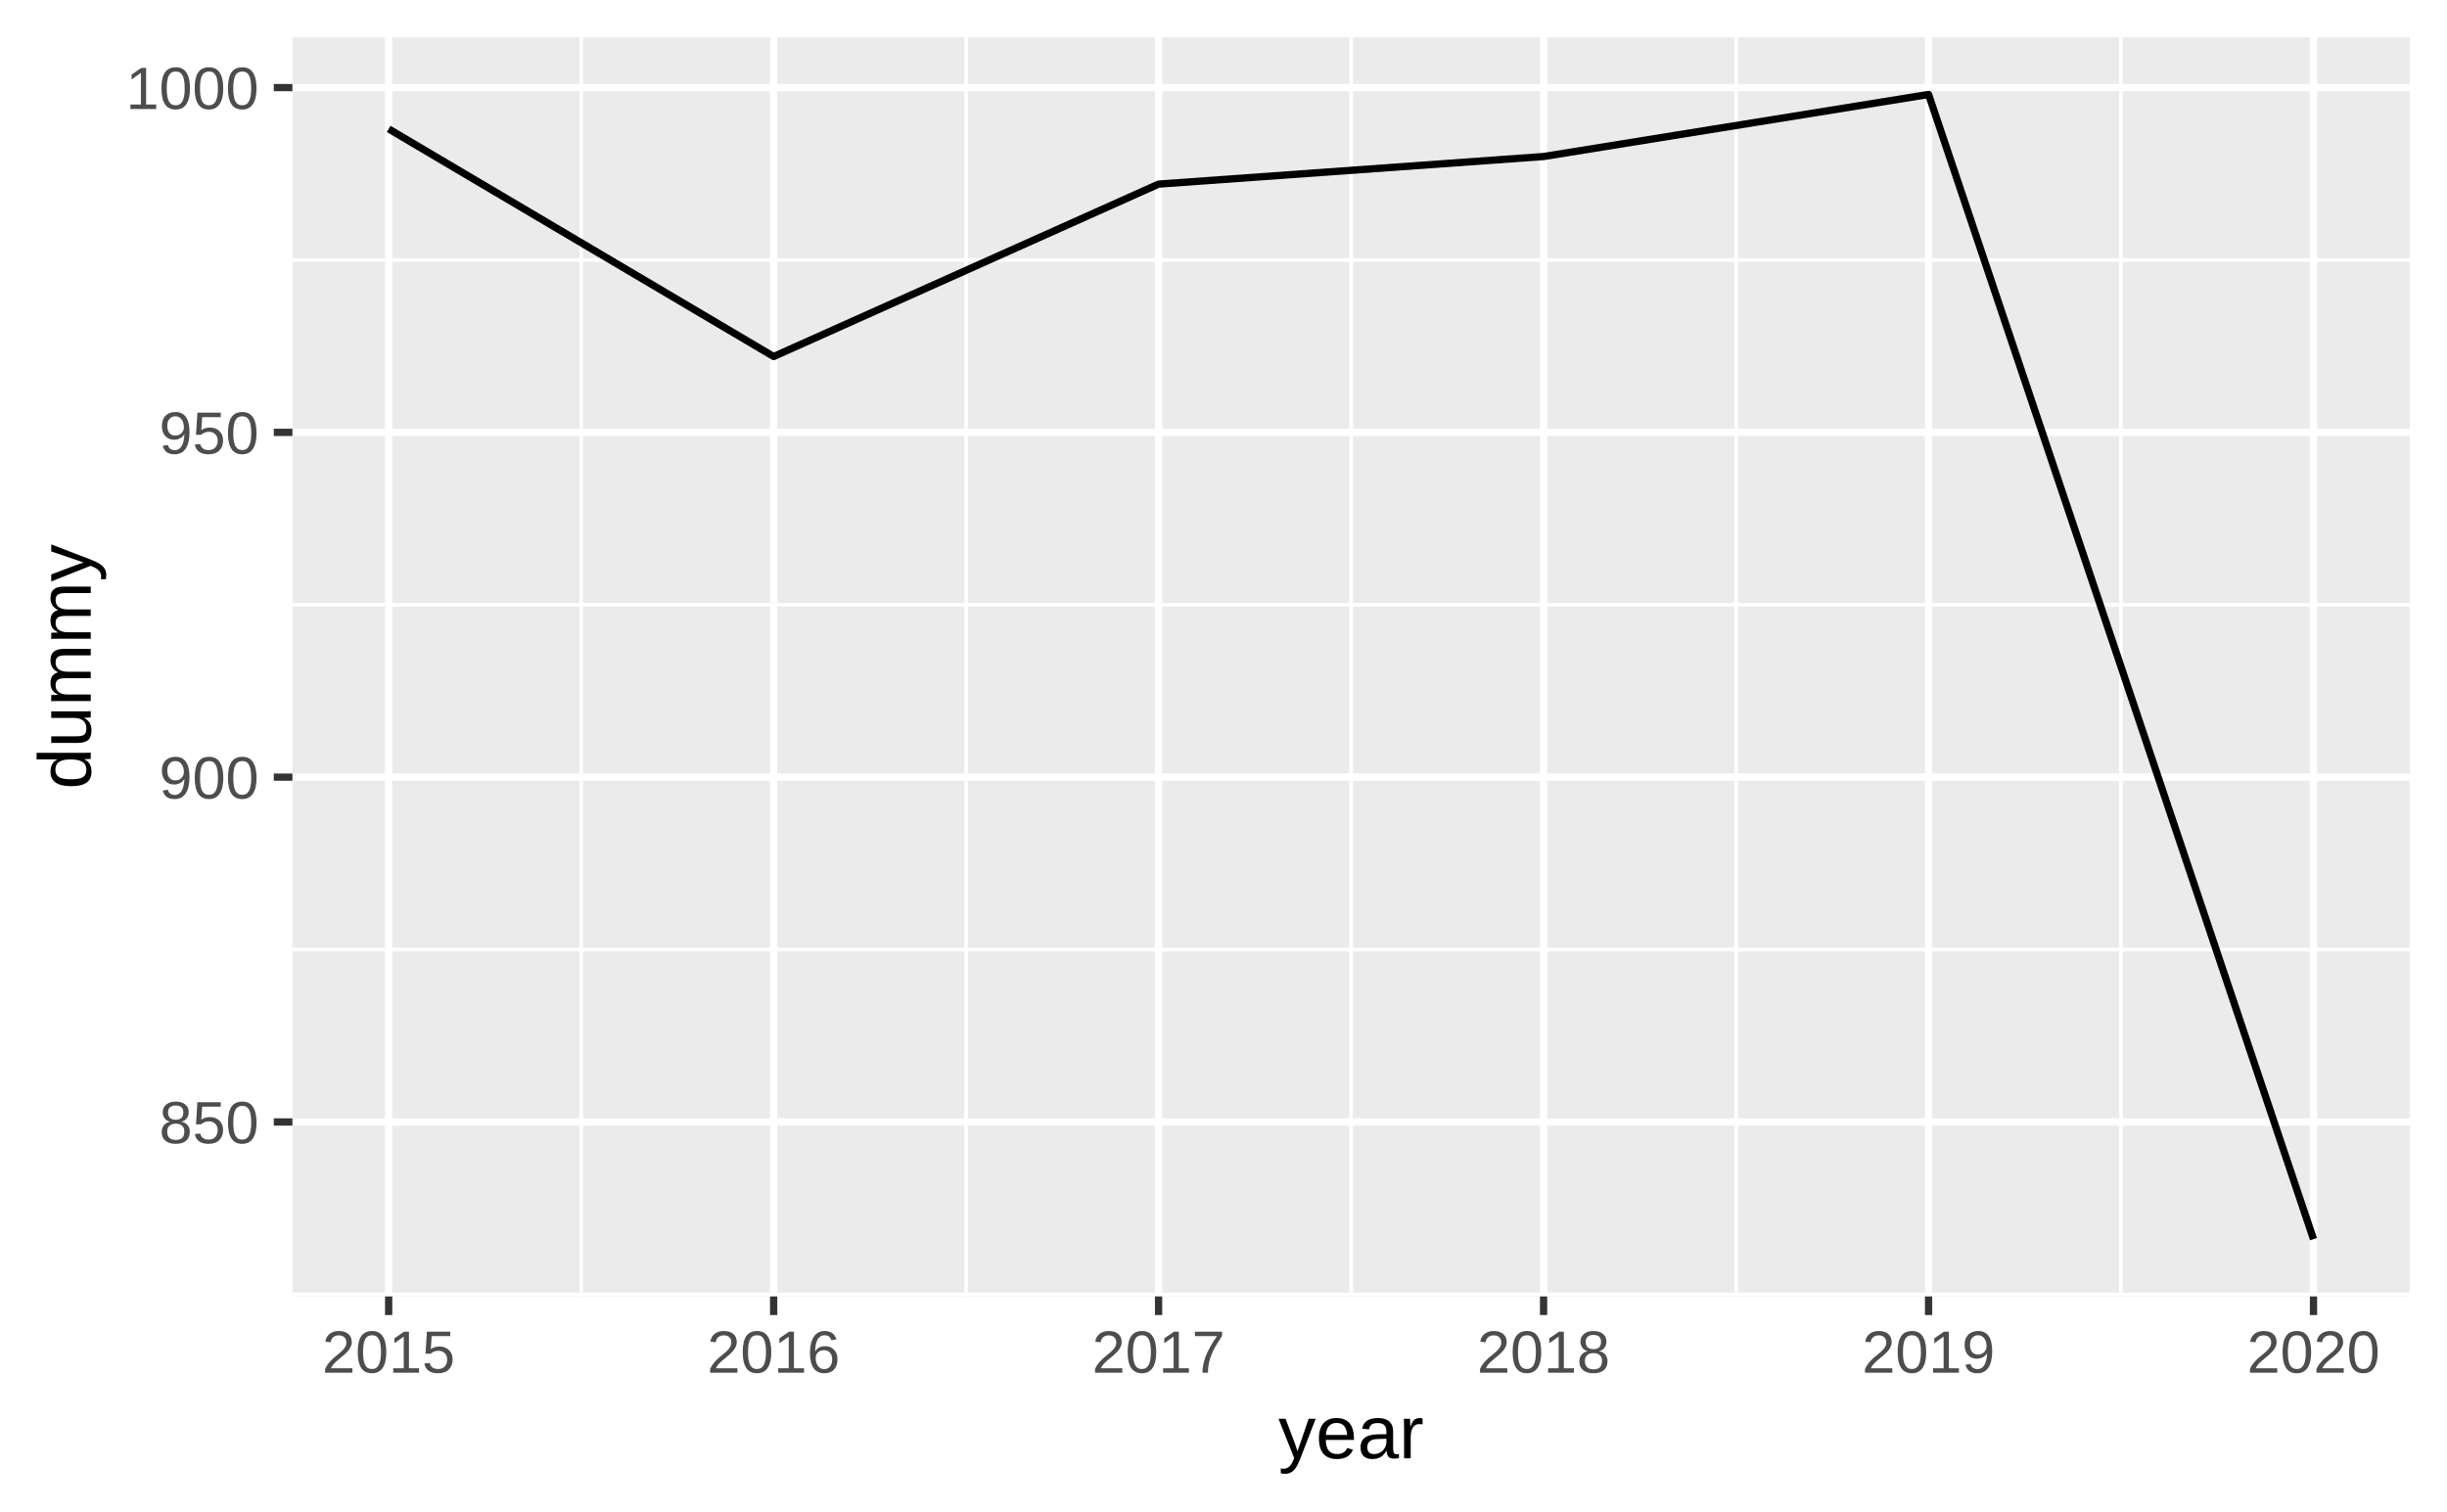
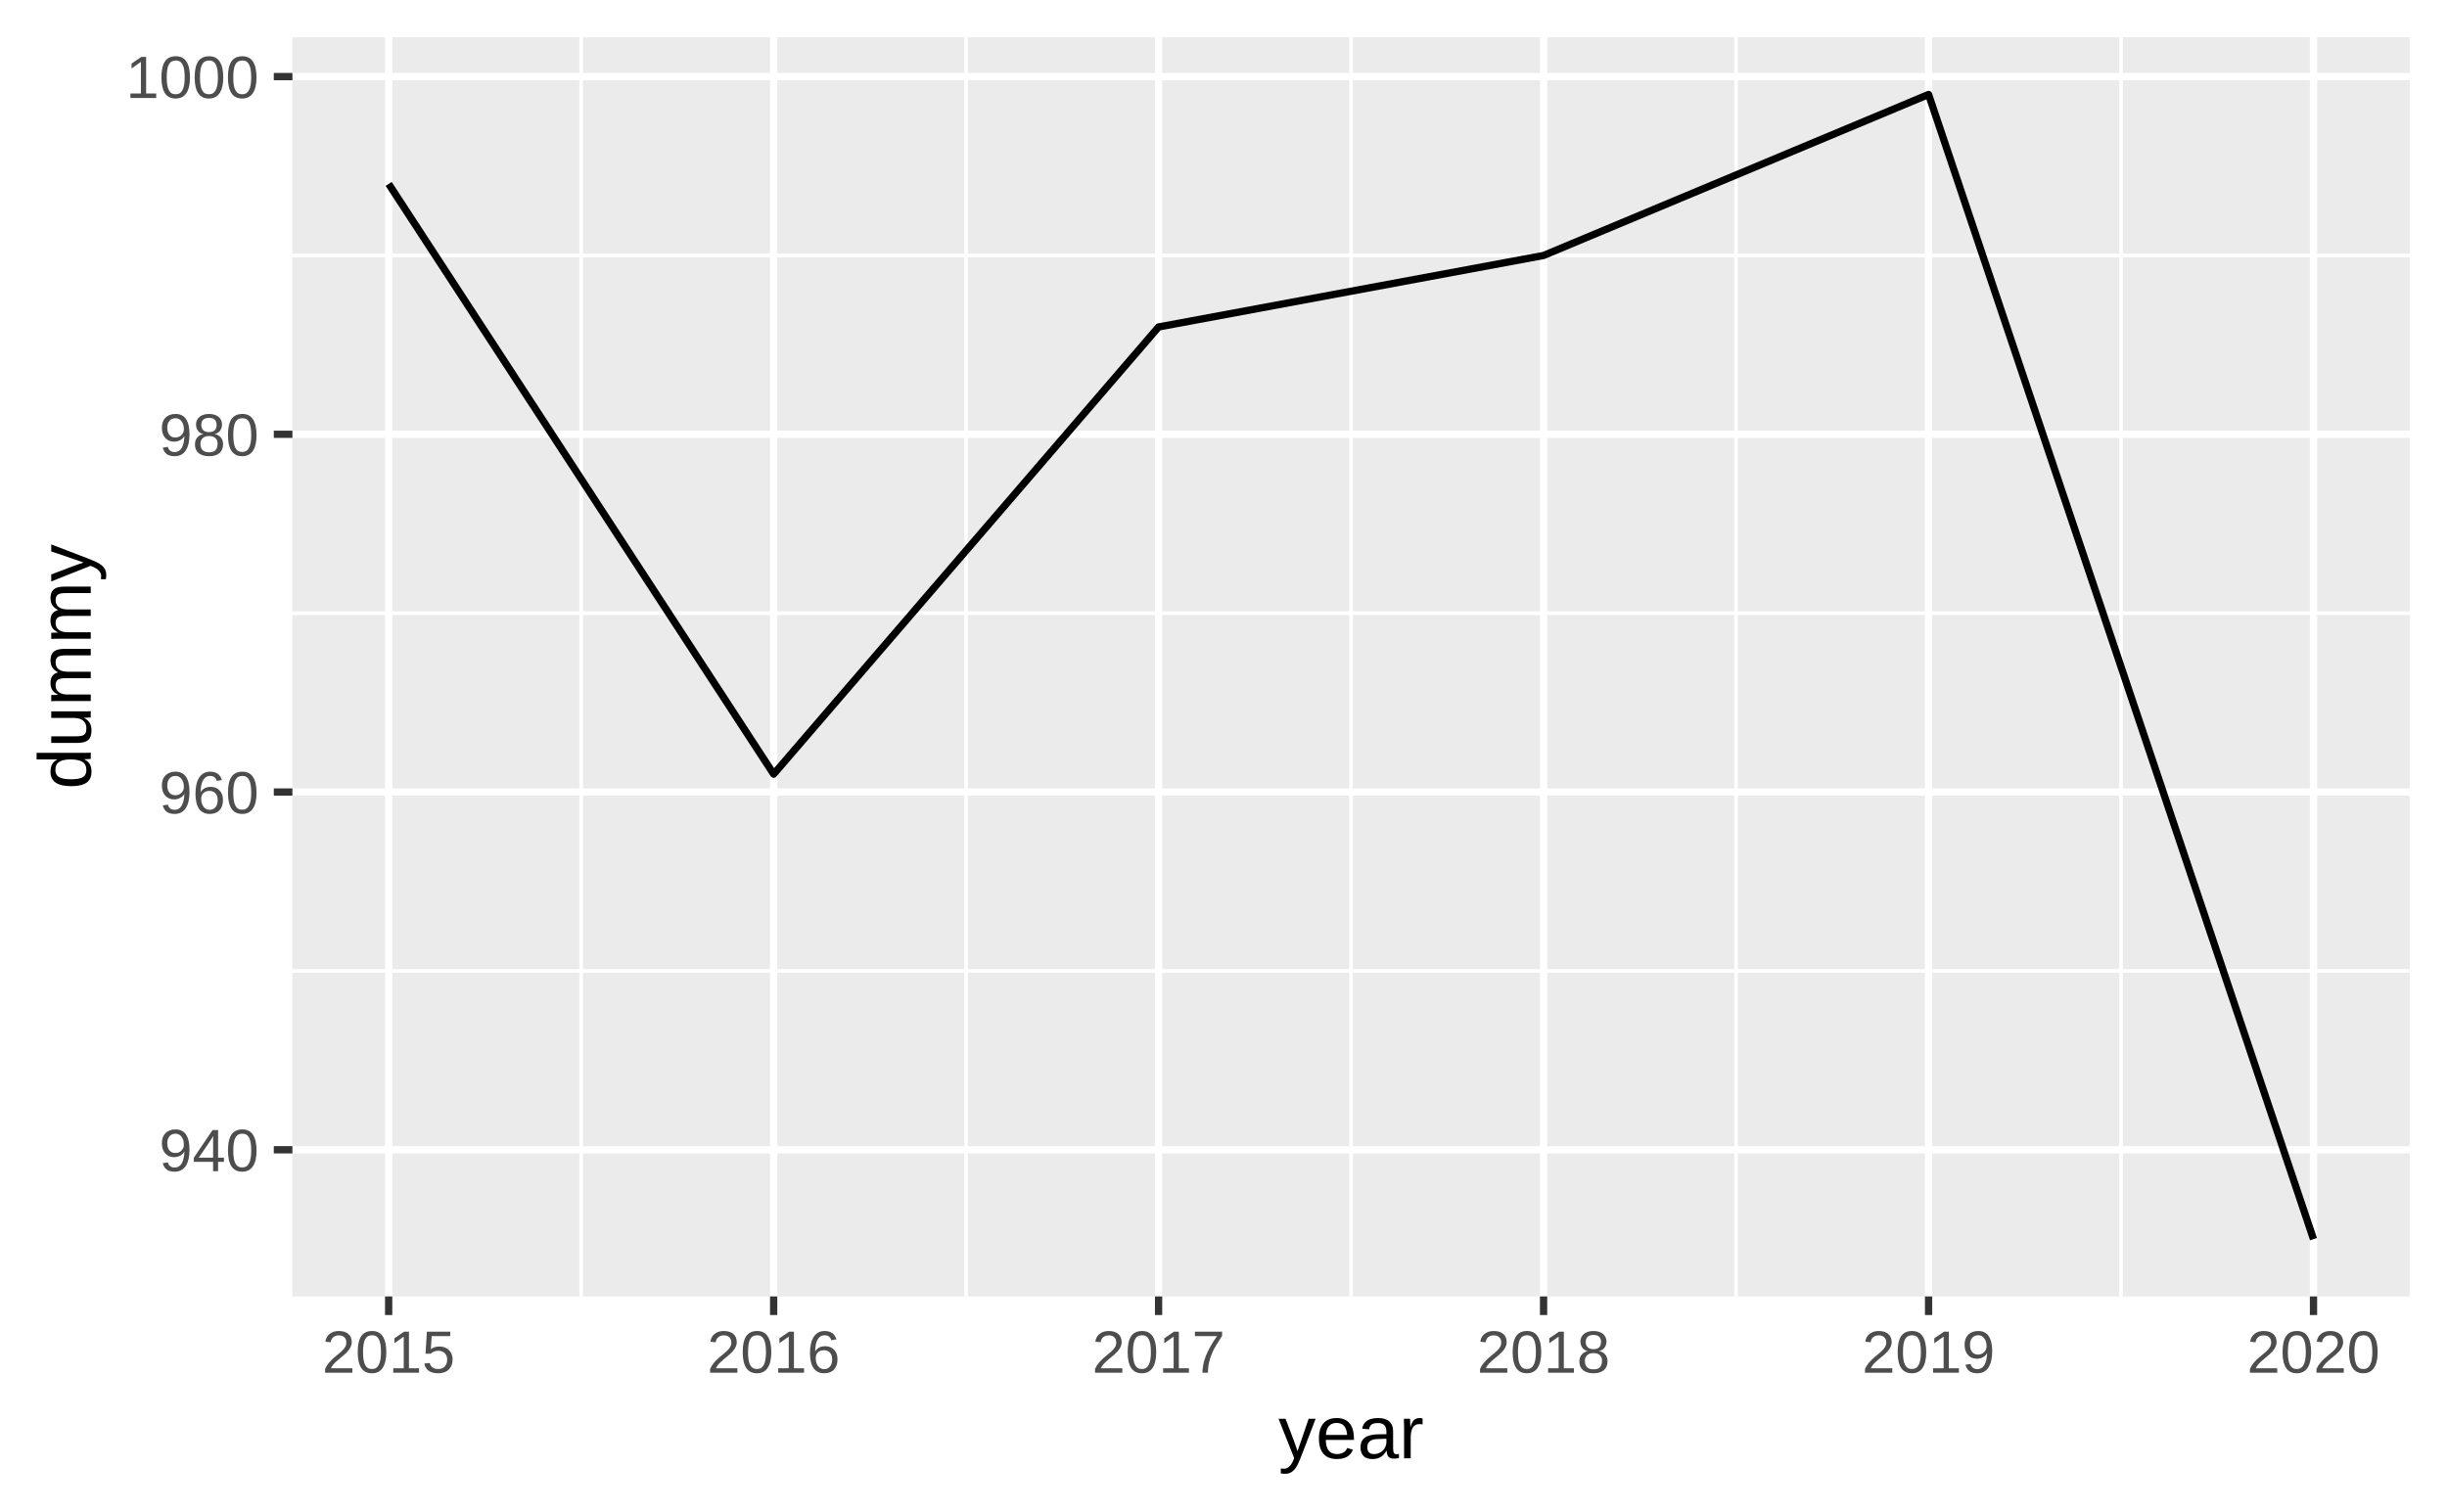
<svg xmlns="http://www.w3.org/2000/svg" viewBox="0 0 360.00 222.48">
  <defs>
    <style type="text/css">
    line, polyline, polygon, path, rect, circle {
      fill: none;
      stroke: #000000;
      stroke-linecap: round;
      stroke-linejoin: round;
      stroke-miterlimit: 10.00;
    }
  </style>
  </defs>
  <rect width="100%" height="100%" style="stroke: none; fill: #FFFFFF;" />
  <rect x="0" y="0.00" width="360.00" height="222.48" style="stroke-width: 1.07; stroke: #FFFFFF; fill: #FFFFFF;" />
  <defs>
    <clipPath id="cpNDMuMDJ8MzU0LjUyfDE5MC43Nnw1LjQ4">
      <rect x="43.02" y="5.48" width="311.50" height="185.28" />
    </clipPath>
  </defs>
  <rect x="43.02" y="5.48" width="311.50" height="185.28" style="stroke-width: 1.07; stroke: none; fill: #EBEBEB;" clip-path="url(#cpNDMuMDJ8MzU0LjUyfDE5MC43Nnw1LjQ4)" />
-   <polyline points="43.02,190.45 354.52,190.45 " style="stroke-width: 0.53; stroke: #FFFFFF; stroke-linecap: butt;" clip-path="url(#cpNDMuMDJ8MzU0LjUyfDE5MC43Nnw1LjQ4)" />
-   <polyline points="43.02,139.72 354.52,139.72 " style="stroke-width: 0.53; stroke: #FFFFFF; stroke-linecap: butt;" clip-path="url(#cpNDMuMDJ8MzU0LjUyfDE5MC43Nnw1LjQ4)" />
-   <polyline points="43.02,88.99 354.52,88.99 " style="stroke-width: 0.53; stroke: #FFFFFF; stroke-linecap: butt;" clip-path="url(#cpNDMuMDJ8MzU0LjUyfDE5MC43Nnw1LjQ4)" />
-   <polyline points="43.02,38.25 354.52,38.25 " style="stroke-width: 0.53; stroke: #FFFFFF; stroke-linecap: butt;" clip-path="url(#cpNDMuMDJ8MzU0LjUyfDE5MC43Nnw1LjQ4)" />
+   <polyline points="43.02,142.86 354.52,142.86 " style="stroke-width: 0.53; stroke: #FFFFFF; stroke-linecap: butt;" clip-path="url(#cpNDMuMDJ8MzU0LjUyfDE5MC43Nnw1LjQ4)" />
+   <polyline points="43.02,90.22 354.52,90.22 " style="stroke-width: 0.53; stroke: #FFFFFF; stroke-linecap: butt;" clip-path="url(#cpNDMuMDJ8MzU0LjUyfDE5MC43Nnw1LjQ4)" />
+   <polyline points="43.02,37.59 354.52,37.59 " style="stroke-width: 0.53; stroke: #FFFFFF; stroke-linecap: butt;" clip-path="url(#cpNDMuMDJ8MzU0LjUyfDE5MC43Nnw1LjQ4)" />
  <polyline points="85.50,190.76 85.50,5.48 " style="stroke-width: 0.53; stroke: #FFFFFF; stroke-linecap: butt;" clip-path="url(#cpNDMuMDJ8MzU0LjUyfDE5MC43Nnw1LjQ4)" />
  <polyline points="142.13,190.76 142.13,5.48 " style="stroke-width: 0.53; stroke: #FFFFFF; stroke-linecap: butt;" clip-path="url(#cpNDMuMDJ8MzU0LjUyfDE5MC43Nnw1LjQ4)" />
  <polyline points="198.77,190.76 198.77,5.48 " style="stroke-width: 0.53; stroke: #FFFFFF; stroke-linecap: butt;" clip-path="url(#cpNDMuMDJ8MzU0LjUyfDE5MC43Nnw1LjQ4)" />
  <polyline points="255.41,190.76 255.41,5.48 " style="stroke-width: 0.53; stroke: #FFFFFF; stroke-linecap: butt;" clip-path="url(#cpNDMuMDJ8MzU0LjUyfDE5MC43Nnw1LjQ4)" />
  <polyline points="312.04,190.76 312.04,5.48 " style="stroke-width: 0.53; stroke: #FFFFFF; stroke-linecap: butt;" clip-path="url(#cpNDMuMDJ8MzU0LjUyfDE5MC43Nnw1LjQ4)" />
-   <polyline points="43.02,165.09 354.52,165.09 " style="stroke-width: 1.07; stroke: #FFFFFF; stroke-linecap: butt;" clip-path="url(#cpNDMuMDJ8MzU0LjUyfDE5MC43Nnw1LjQ4)" />
-   <polyline points="43.02,114.35 354.52,114.35 " style="stroke-width: 1.07; stroke: #FFFFFF; stroke-linecap: butt;" clip-path="url(#cpNDMuMDJ8MzU0LjUyfDE5MC43Nnw1LjQ4)" />
-   <polyline points="43.02,63.62 354.52,63.62 " style="stroke-width: 1.07; stroke: #FFFFFF; stroke-linecap: butt;" clip-path="url(#cpNDMuMDJ8MzU0LjUyfDE5MC43Nnw1LjQ4)" />
-   <polyline points="43.02,12.89 354.52,12.89 " style="stroke-width: 1.07; stroke: #FFFFFF; stroke-linecap: butt;" clip-path="url(#cpNDMuMDJ8MzU0LjUyfDE5MC43Nnw1LjQ4)" />
+   <polyline points="43.02,169.18 354.52,169.18 " style="stroke-width: 1.07; stroke: #FFFFFF; stroke-linecap: butt;" clip-path="url(#cpNDMuMDJ8MzU0LjUyfDE5MC43Nnw1LjQ4)" />
+   <polyline points="43.02,116.54 354.52,116.54 " style="stroke-width: 1.07; stroke: #FFFFFF; stroke-linecap: butt;" clip-path="url(#cpNDMuMDJ8MzU0LjUyfDE5MC43Nnw1LjQ4)" />
+   <polyline points="43.02,63.90 354.52,63.90 " style="stroke-width: 1.07; stroke: #FFFFFF; stroke-linecap: butt;" clip-path="url(#cpNDMuMDJ8MzU0LjUyfDE5MC43Nnw1LjQ4)" />
+   <polyline points="43.02,11.27 354.52,11.27 " style="stroke-width: 1.07; stroke: #FFFFFF; stroke-linecap: butt;" clip-path="url(#cpNDMuMDJ8MzU0LjUyfDE5MC43Nnw1LjQ4)" />
  <polyline points="57.18,190.76 57.18,5.48 " style="stroke-width: 1.07; stroke: #FFFFFF; stroke-linecap: butt;" clip-path="url(#cpNDMuMDJ8MzU0LjUyfDE5MC43Nnw1LjQ4)" />
  <polyline points="113.82,190.76 113.82,5.48 " style="stroke-width: 1.07; stroke: #FFFFFF; stroke-linecap: butt;" clip-path="url(#cpNDMuMDJ8MzU0LjUyfDE5MC43Nnw1LjQ4)" />
  <polyline points="170.45,190.76 170.45,5.48 " style="stroke-width: 1.07; stroke: #FFFFFF; stroke-linecap: butt;" clip-path="url(#cpNDMuMDJ8MzU0LjUyfDE5MC43Nnw1LjQ4)" />
  <polyline points="227.09,190.76 227.09,5.48 " style="stroke-width: 1.07; stroke: #FFFFFF; stroke-linecap: butt;" clip-path="url(#cpNDMuMDJ8MzU0LjUyfDE5MC43Nnw1LjQ4)" />
  <polyline points="283.73,190.76 283.73,5.48 " style="stroke-width: 1.07; stroke: #FFFFFF; stroke-linecap: butt;" clip-path="url(#cpNDMuMDJ8MzU0LjUyfDE5MC43Nnw1LjQ4)" />
  <polyline points="340.36,190.76 340.36,5.48 " style="stroke-width: 1.07; stroke: #FFFFFF; stroke-linecap: butt;" clip-path="url(#cpNDMuMDJ8MzU0LjUyfDE5MC43Nnw1LjQ4)" />
-   <polyline points="57.18,18.97 113.82,52.46 170.45,27.09 227.09,23.03 283.73,13.90 340.36,182.33 " style="stroke-width: 1.07; stroke-linecap: butt;" clip-path="url(#cpNDMuMDJ8MzU0LjUyfDE5MC43Nnw1LjQ4)" />
+   <polyline points="57.18,27.06 113.82,113.91 170.45,48.11 227.09,37.59 283.73,13.90 340.36,182.33 " style="stroke-width: 1.07; stroke-linecap: butt;" clip-path="url(#cpNDMuMDJ8MzU0LjUyfDE5MC43Nnw1LjQ4)" />
  <defs>
    <clipPath id="cpMC4wMHwzNjAuMDB8MjIyLjQ4fDAuMDA=">
      <rect x="0.00" y="0.00" width="360.00" height="222.48" />
    </clipPath>
  </defs>
  <g clip-path="url(#cpMC4wMHwzNjAuMDB8MjIyLjQ4fDAuMDA=)">
-     <text x="23.41" y="168.23" style="font-size: 8.80px; fill: #4D4D4D; font-family: Arial;" textLength="14.68px" lengthAdjust="spacingAndGlyphs">850</text>
+     <text x="23.41" y="172.33" style="font-size: 8.80px; fill: #4D4D4D; font-family: Arial;" textLength="14.68px" lengthAdjust="spacingAndGlyphs">940</text>
  </g>
  <g clip-path="url(#cpMC4wMHwzNjAuMDB8MjIyLjQ4fDAuMDA=)">
-     <text x="23.41" y="117.50" style="font-size: 8.80px; fill: #4D4D4D; font-family: Arial;" textLength="14.68px" lengthAdjust="spacingAndGlyphs">900</text>
+     <text x="23.41" y="119.69" style="font-size: 8.80px; fill: #4D4D4D; font-family: Arial;" textLength="14.68px" lengthAdjust="spacingAndGlyphs">960</text>
  </g>
  <g clip-path="url(#cpMC4wMHwzNjAuMDB8MjIyLjQ4fDAuMDA=)">
-     <text x="23.41" y="66.77" style="font-size: 8.80px; fill: #4D4D4D; font-family: Arial;" textLength="14.68px" lengthAdjust="spacingAndGlyphs">950</text>
+     <text x="23.41" y="67.05" style="font-size: 8.80px; fill: #4D4D4D; font-family: Arial;" textLength="14.68px" lengthAdjust="spacingAndGlyphs">980</text>
  </g>
  <g clip-path="url(#cpMC4wMHwzNjAuMDB8MjIyLjQ4fDAuMDA=)">
-     <text x="18.51" y="16.04" style="font-size: 8.80px; fill: #4D4D4D; font-family: Arial;" textLength="19.58px" lengthAdjust="spacingAndGlyphs">1000</text>
+     <text x="18.51" y="14.42" style="font-size: 8.80px; fill: #4D4D4D; font-family: Arial;" textLength="19.58px" lengthAdjust="spacingAndGlyphs">1000</text>
  </g>
-   <polyline points="40.28,165.09 43.02,165.09 " style="stroke-width: 1.07; stroke: #333333; stroke-linecap: butt;" clip-path="url(#cpMC4wMHwzNjAuMDB8MjIyLjQ4fDAuMDA=)" />
-   <polyline points="40.28,114.35 43.02,114.35 " style="stroke-width: 1.07; stroke: #333333; stroke-linecap: butt;" clip-path="url(#cpMC4wMHwzNjAuMDB8MjIyLjQ4fDAuMDA=)" />
-   <polyline points="40.28,63.62 43.02,63.62 " style="stroke-width: 1.07; stroke: #333333; stroke-linecap: butt;" clip-path="url(#cpMC4wMHwzNjAuMDB8MjIyLjQ4fDAuMDA=)" />
-   <polyline points="40.28,12.89 43.02,12.89 " style="stroke-width: 1.07; stroke: #333333; stroke-linecap: butt;" clip-path="url(#cpMC4wMHwzNjAuMDB8MjIyLjQ4fDAuMDA=)" />
+   <polyline points="40.28,169.18 43.02,169.18 " style="stroke-width: 1.07; stroke: #333333; stroke-linecap: butt;" clip-path="url(#cpMC4wMHwzNjAuMDB8MjIyLjQ4fDAuMDA=)" />
+   <polyline points="40.28,116.54 43.02,116.54 " style="stroke-width: 1.07; stroke: #333333; stroke-linecap: butt;" clip-path="url(#cpMC4wMHwzNjAuMDB8MjIyLjQ4fDAuMDA=)" />
+   <polyline points="40.28,63.90 43.02,63.90 " style="stroke-width: 1.07; stroke: #333333; stroke-linecap: butt;" clip-path="url(#cpMC4wMHwzNjAuMDB8MjIyLjQ4fDAuMDA=)" />
+   <polyline points="40.28,11.27 43.02,11.27 " style="stroke-width: 1.07; stroke: #333333; stroke-linecap: butt;" clip-path="url(#cpMC4wMHwzNjAuMDB8MjIyLjQ4fDAuMDA=)" />
  <polyline points="57.18,193.50 57.18,190.76 " style="stroke-width: 1.07; stroke: #333333; stroke-linecap: butt;" clip-path="url(#cpMC4wMHwzNjAuMDB8MjIyLjQ4fDAuMDA=)" />
  <polyline points="113.82,193.50 113.82,190.76 " style="stroke-width: 1.07; stroke: #333333; stroke-linecap: butt;" clip-path="url(#cpMC4wMHwzNjAuMDB8MjIyLjQ4fDAuMDA=)" />
  <polyline points="170.45,193.50 170.45,190.76 " style="stroke-width: 1.07; stroke: #333333; stroke-linecap: butt;" clip-path="url(#cpMC4wMHwzNjAuMDB8MjIyLjQ4fDAuMDA=)" />
  <polyline points="227.09,193.50 227.09,190.76 " style="stroke-width: 1.07; stroke: #333333; stroke-linecap: butt;" clip-path="url(#cpMC4wMHwzNjAuMDB8MjIyLjQ4fDAuMDA=)" />
  <polyline points="283.73,193.50 283.73,190.76 " style="stroke-width: 1.07; stroke: #333333; stroke-linecap: butt;" clip-path="url(#cpMC4wMHwzNjAuMDB8MjIyLjQ4fDAuMDA=)" />
  <polyline points="340.36,193.50 340.36,190.76 " style="stroke-width: 1.07; stroke: #333333; stroke-linecap: butt;" clip-path="url(#cpMC4wMHwzNjAuMDB8MjIyLjQ4fDAuMDA=)" />
  <g clip-path="url(#cpMC4wMHwzNjAuMDB8MjIyLjQ4fDAuMDA=)">
    <text x="47.39" y="201.99" style="font-size: 8.80px; fill: #4D4D4D; font-family: Arial;" textLength="19.58px" lengthAdjust="spacingAndGlyphs">2015</text>
  </g>
  <g clip-path="url(#cpMC4wMHwzNjAuMDB8MjIyLjQ4fDAuMDA=)">
    <text x="104.03" y="201.99" style="font-size: 8.80px; fill: #4D4D4D; font-family: Arial;" textLength="19.58px" lengthAdjust="spacingAndGlyphs">2016</text>
  </g>
  <g clip-path="url(#cpMC4wMHwzNjAuMDB8MjIyLjQ4fDAuMDA=)">
    <text x="160.66" y="201.99" style="font-size: 8.80px; fill: #4D4D4D; font-family: Arial;" textLength="19.58px" lengthAdjust="spacingAndGlyphs">2017</text>
  </g>
  <g clip-path="url(#cpMC4wMHwzNjAuMDB8MjIyLjQ4fDAuMDA=)">
    <text x="217.30" y="201.99" style="font-size: 8.80px; fill: #4D4D4D; font-family: Arial;" textLength="19.58px" lengthAdjust="spacingAndGlyphs">2018</text>
  </g>
  <g clip-path="url(#cpMC4wMHwzNjAuMDB8MjIyLjQ4fDAuMDA=)">
    <text x="273.94" y="201.99" style="font-size: 8.80px; fill: #4D4D4D; font-family: Arial;" textLength="19.58px" lengthAdjust="spacingAndGlyphs">2019</text>
  </g>
  <g clip-path="url(#cpMC4wMHwzNjAuMDB8MjIyLjQ4fDAuMDA=)">
    <text x="330.57" y="201.99" style="font-size: 8.80px; fill: #4D4D4D; font-family: Arial;" textLength="19.58px" lengthAdjust="spacingAndGlyphs">2020</text>
  </g>
  <g clip-path="url(#cpMC4wMHwzNjAuMDB8MjIyLjQ4fDAuMDA=)">
    <text x="188.07" y="214.58" style="font-size: 11.00px; font-family: Arial;" textLength="21.40px" lengthAdjust="spacingAndGlyphs">year</text>
  </g>
  <g clip-path="url(#cpMC4wMHwzNjAuMDB8MjIyLjQ4fDAuMDA=)">
    <text transform="translate(13.35,116.15) rotate(-90)" style="font-size: 11.00px; font-family: Arial;" textLength="36.06px" lengthAdjust="spacingAndGlyphs">dummy</text>
  </g>
</svg>
